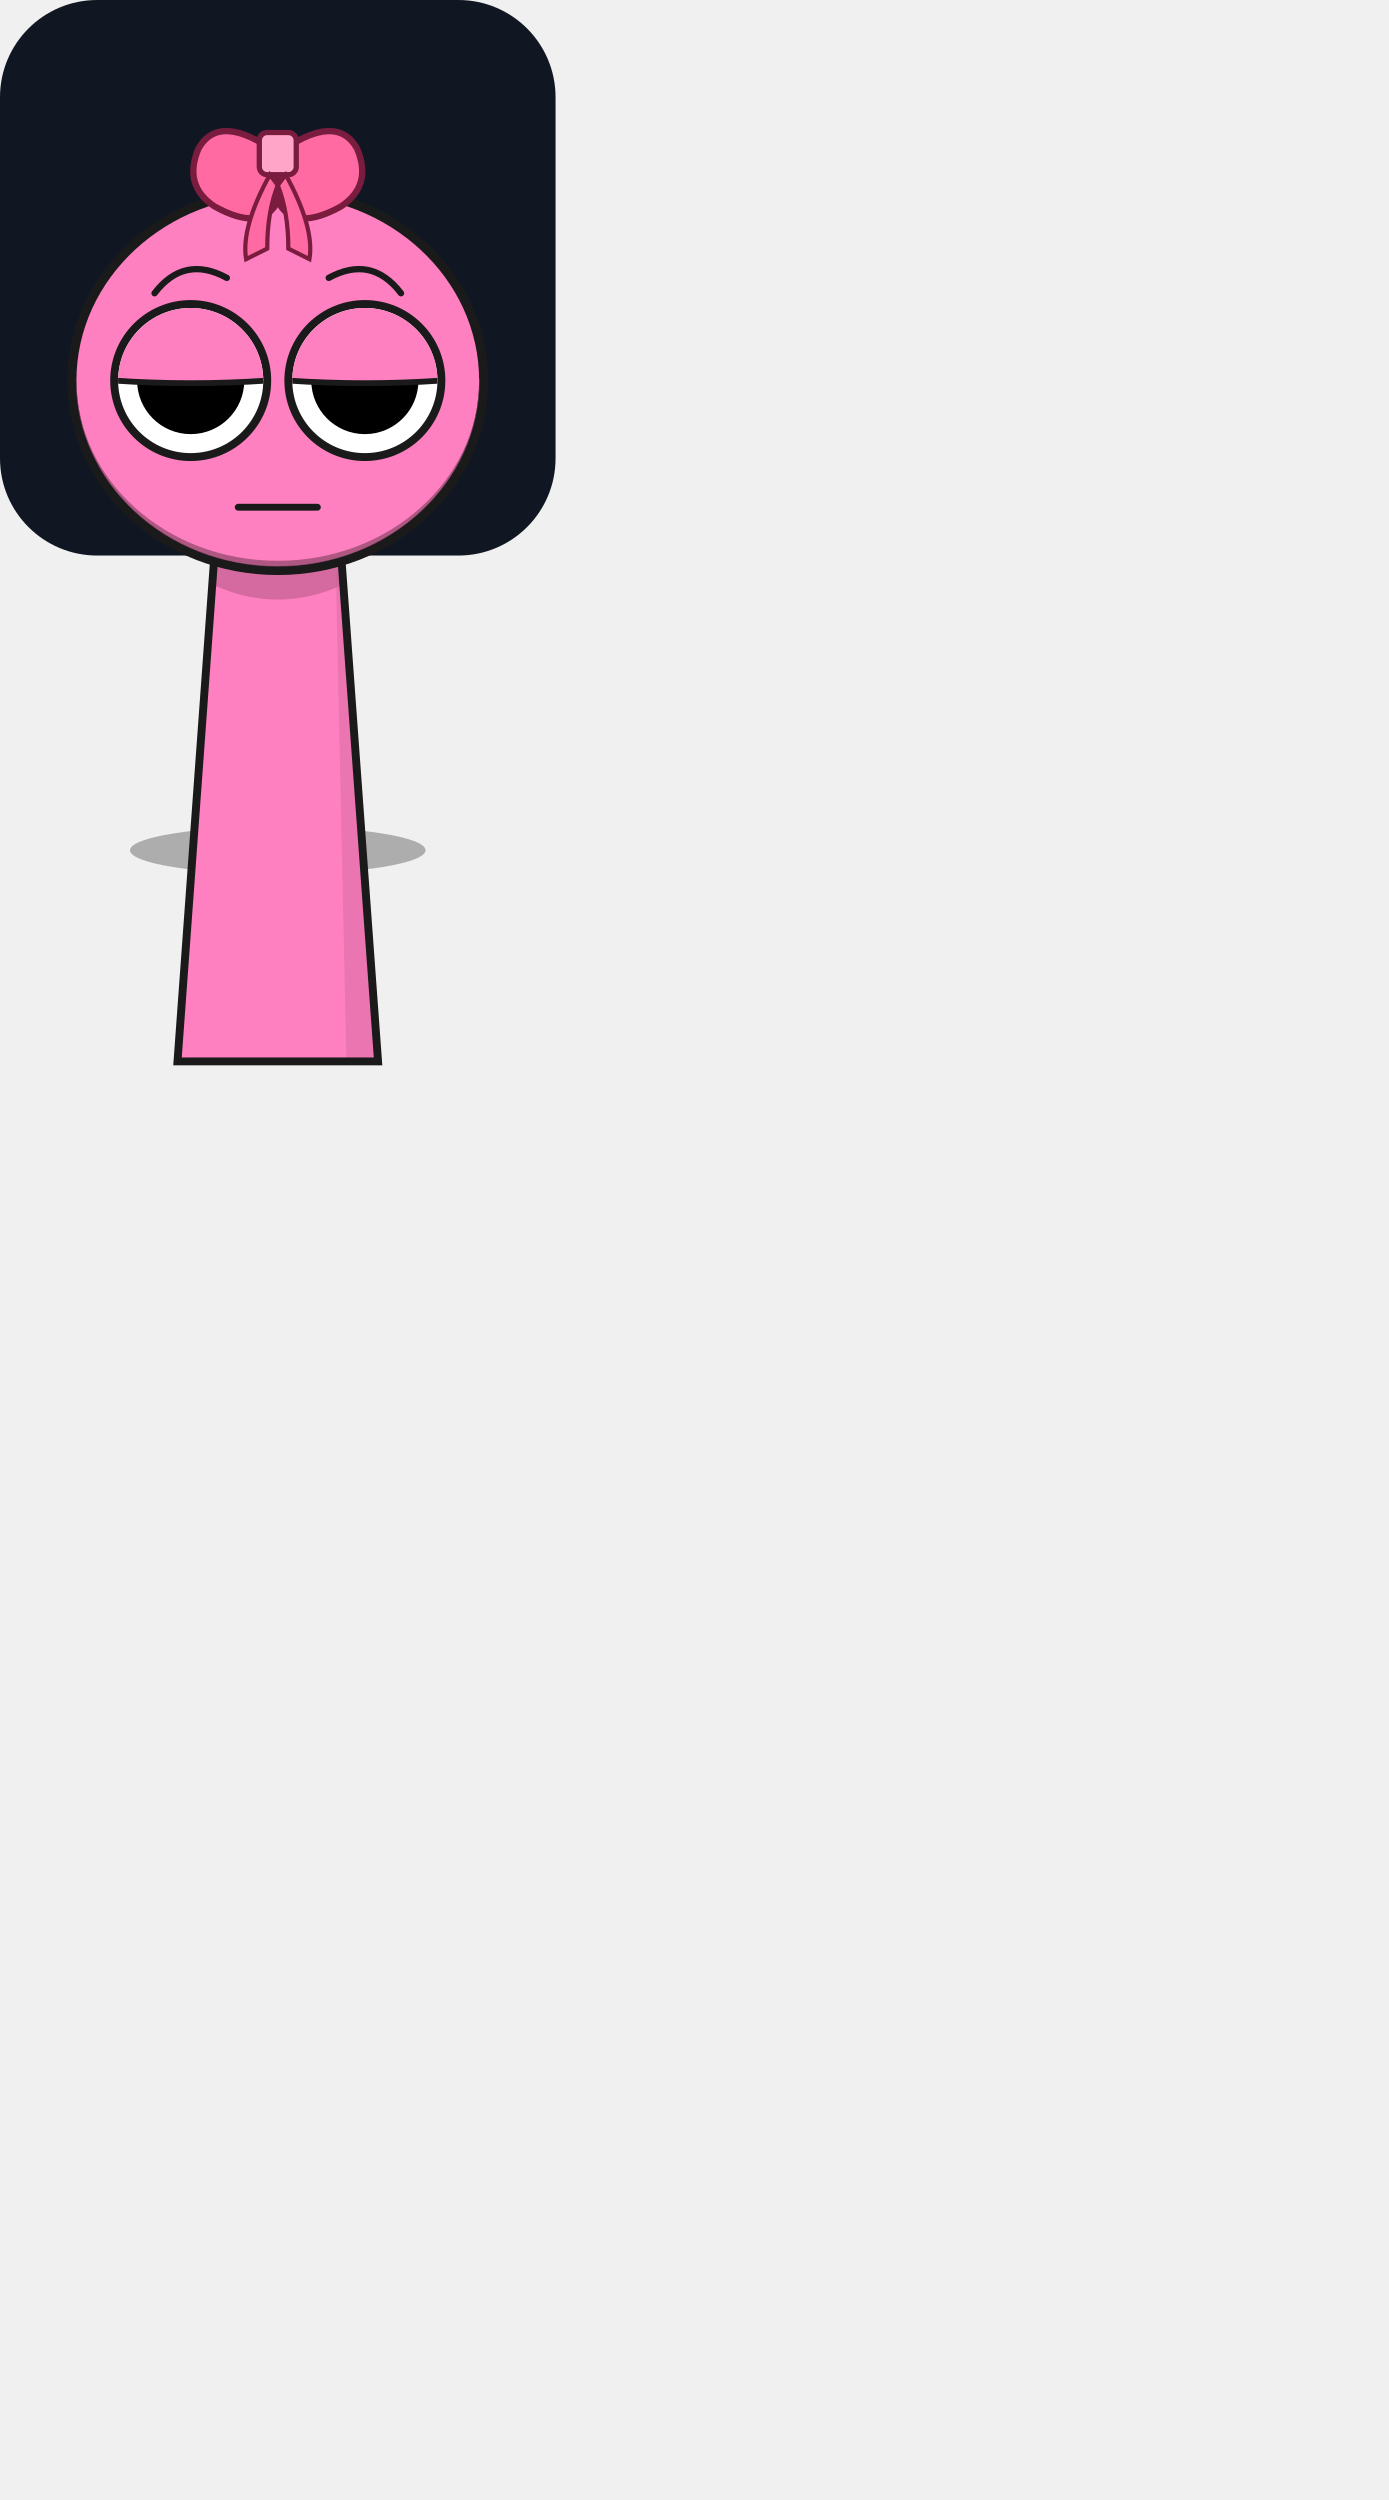
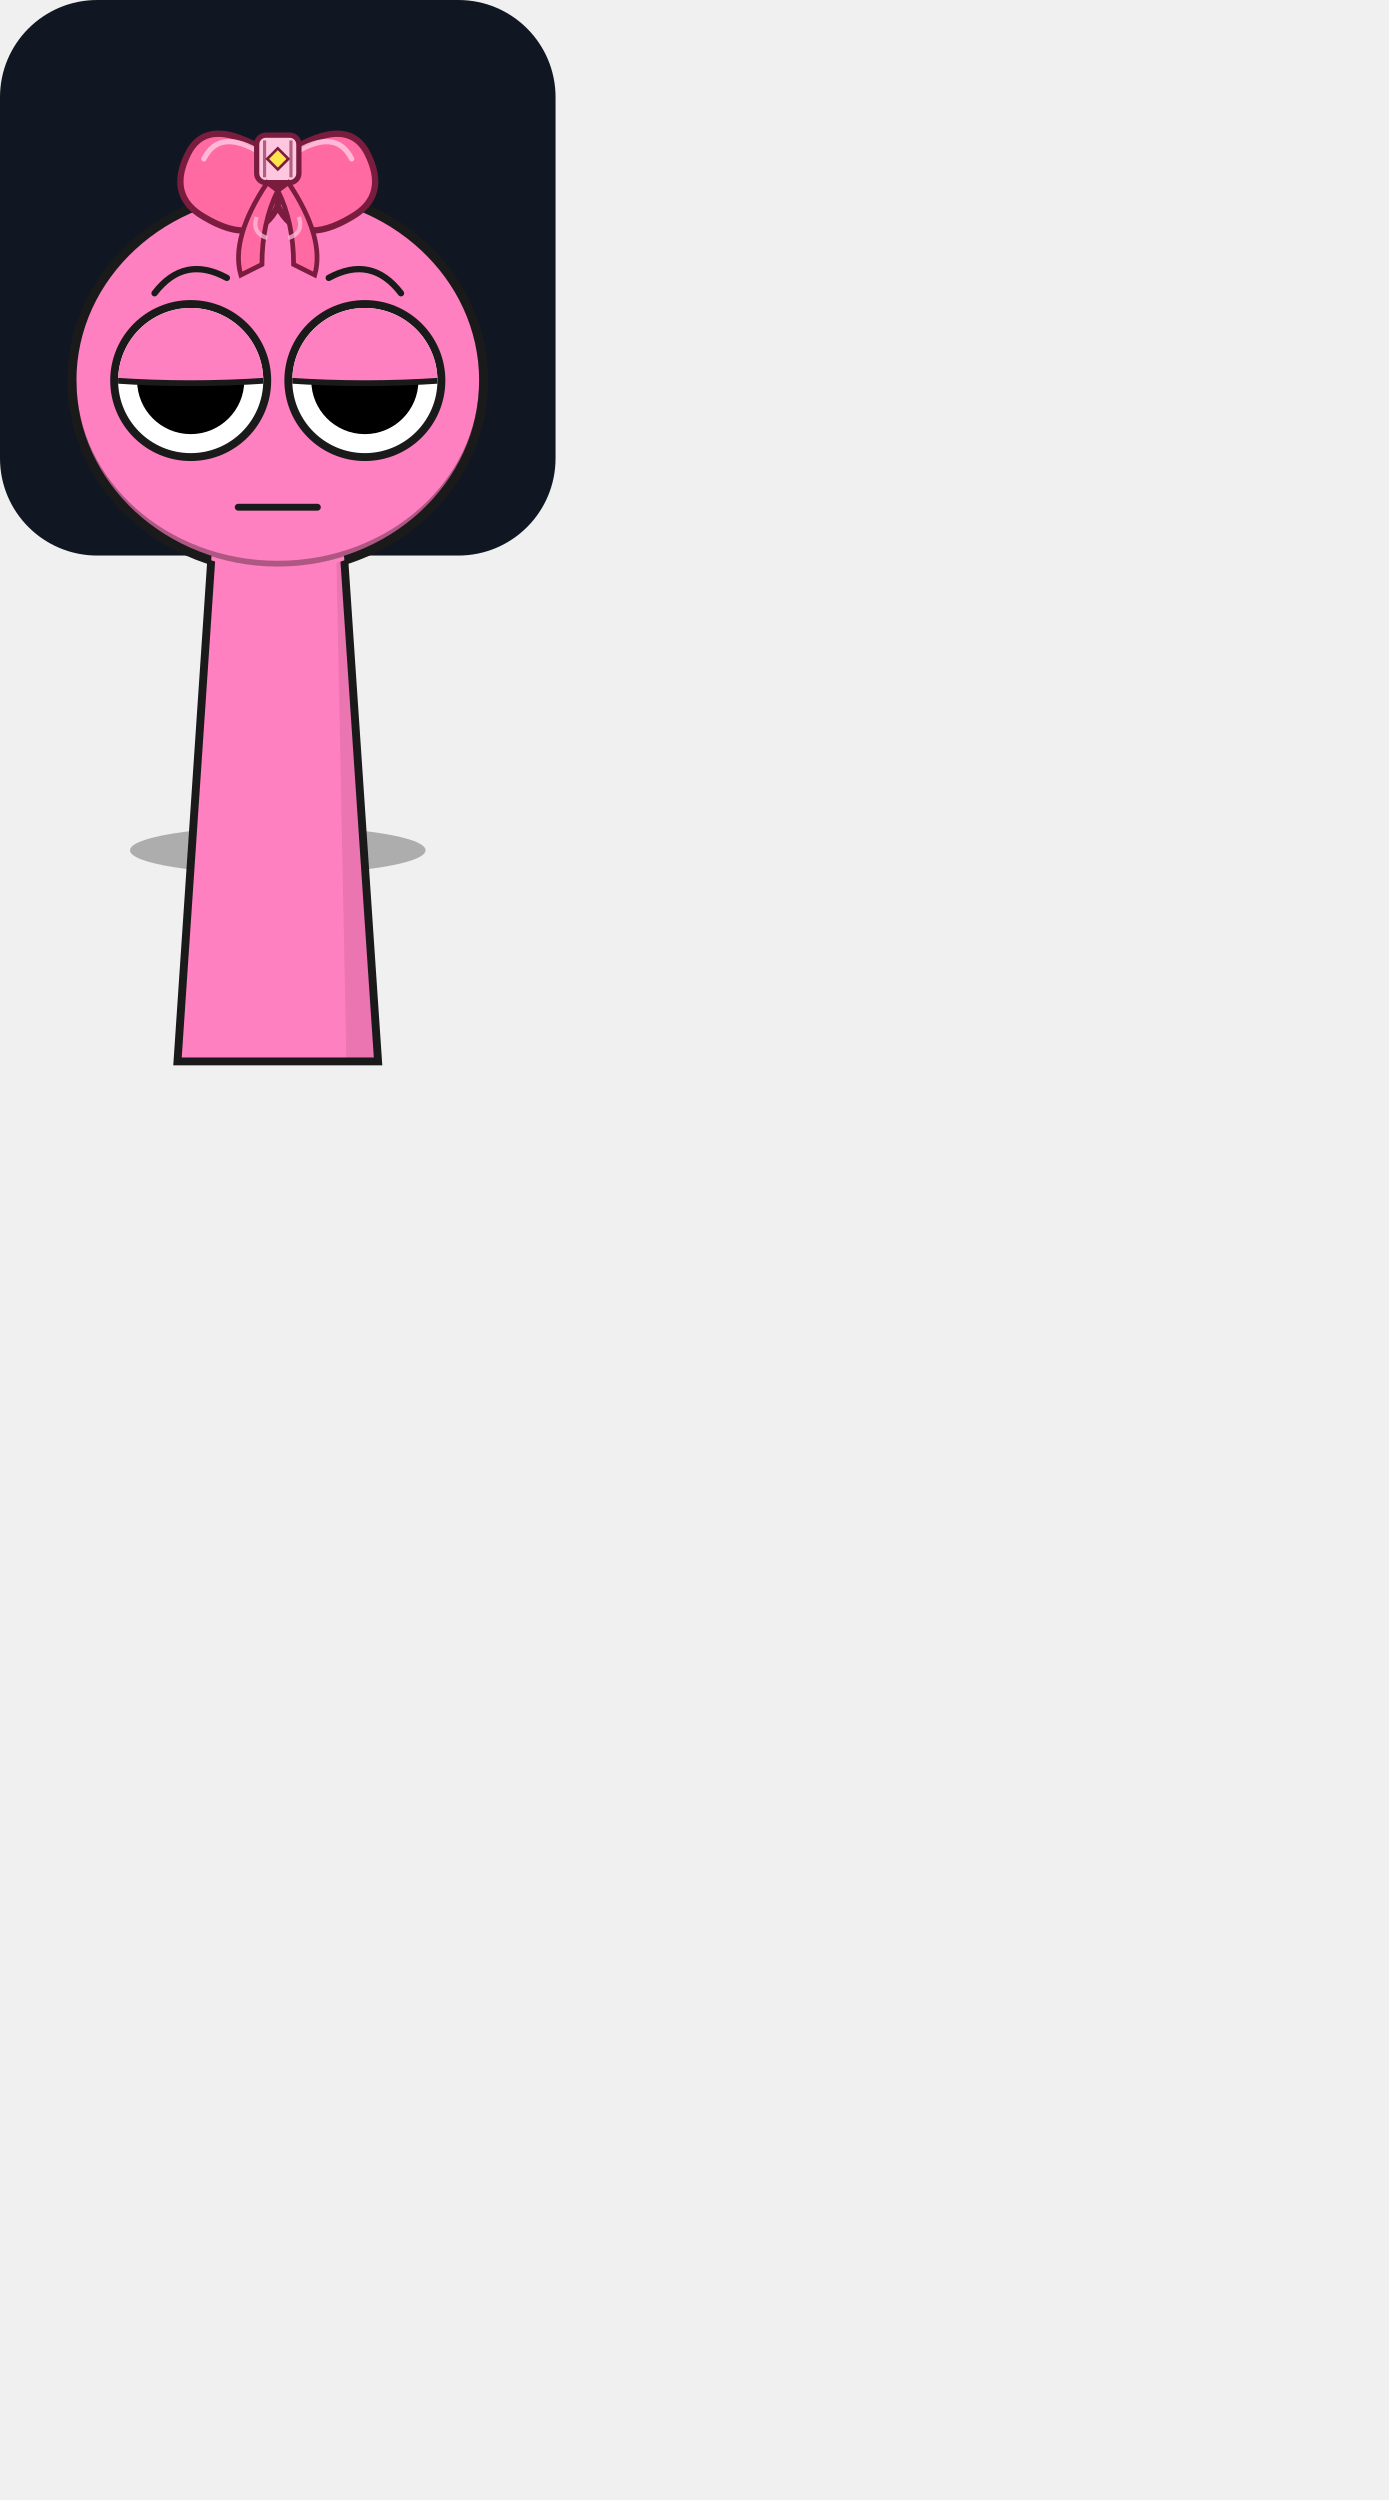
<svg xmlns="http://www.w3.org/2000/svg" viewBox="0 0 200 360" preserveAspectRatio="xMidYMax meet">
  <rect x="0" y="0" width="80" height="80" rx="14" fill="#101723" />
  <g transform="translate(40 70) scale(0.38) translate(-100 -150)">
    <g class="body">
      <ellipse cx="100" cy="288" rx="56" ry="9" fill="#000" opacity="0.28" />
-       <path d="M76 176 L62 368 L138 368 L124 176 Z" fill="#ff80c0" stroke="none" />
-       <path d="M122 182 L126 368 L138 368 L124 182 Z" fill="#b25986" opacity="0.28" />
+       <path d="M76 160 L62 368 L138 368 L124 160 Z" fill="#ff80c0" stroke="none" />
+       <path d="M122 166 L126 368 L138 368 L124 166 Z" fill="#b25986" opacity="0.28" />
      <defs>
        <clipPath id="body-clip">
-           <path d="M76 176 L62 368 L138 368 L124 176 Z" />
+           <path d="M76 160 L62 368 L138 368 L124 160 Z" />
        </clipPath>
      </defs>
      <g clip-path="url(#body-clip)">
-         <path d="M72 180 Q100 196, 128 180" stroke="#c66395" stroke-width="10" fill="none" stroke-linecap="butt" opacity="0.75" />
+         <path d="M72 164 Q100 180, 128 164" stroke="#c66395" stroke-width="10" fill="none" stroke-linecap="butt" opacity="0.75" />
      </g>
-       <path d="M76 176 L62 368 L138 368 L124 176 Z" fill="none" stroke="#1a1a1a" stroke-width="3" />
-       <ellipse cx="100" cy="110" rx="78" ry="72" fill="#ff80c0" stroke="#1a1a1a" stroke-width="3.4" />
+       <path d="M76 160 L62 368 L138 368 L124 160 Z" fill="none" stroke="#1a1a1a" stroke-width="3" />
+       <ellipse cx="100" cy="110" rx="78" ry="72" fill="#ff80c0" stroke="none" />
      <defs>
        <clipPath id="head-clip">
          <ellipse cx="100" cy="110" rx="76.5" ry="70.5" />
        </clipPath>
      </defs>
      <g clip-path="url(#head-clip)">
        <path d="M22 110 A78 70 0 0 0 178 110" stroke="#8c4669" stroke-width="3.4" fill="none" stroke-linecap="round" opacity="0.7" />
      </g>
+       <defs>
+         <clipPath id="head-stroke-not-body">
+           <path d="M0 0 L200 0 L200 360 L0 360 Z M76 160 L62 368 L138 368 L124 160 Z" clip-rule="evenodd" />
+         </clipPath>
+       </defs>
+       <g clip-path="url(#head-stroke-not-body)">
+         <ellipse cx="100" cy="110" rx="78" ry="72" fill="none" stroke="#1a1a1a" stroke-width="3.4" />
+       </g>
    </g>
-     <g transform="translate(100 24)">
-       <path d="M0 0 q-22 -16 -30 -2 q-6 14 6 22 q18 10 24 -2 Z" fill="#ff6aa3" stroke="#7a1c3e" stroke-width="2.4" />
-       <path d="M0 0 q22 -16 30 -2 q6 14 -6 22 q-18 10 -24 -2 Z" fill="#ff6aa3" stroke="#7a1c3e" stroke-width="2.4" />
-       <rect x="-7" y="-8" width="14" height="16" rx="3" fill="#ffa6c8" stroke="#7a1c3e" stroke-width="2" />
-       <path d="M-3 8 Q-14 28 -12 40 L-4 36 Q-4 22 0 12 Z" fill="#ff6aa3" stroke="#7a1c3e" stroke-width="1.6" />
-       <path d="M3 8 Q14 28 12 40 L4 36 Q4 22 0 12 Z" fill="#ff6aa3" stroke="#7a1c3e" stroke-width="1.6" />
+     <g transform="translate(100 26)">
+       <path d="M0 0 q-26 -18 -34 -2 q-8 16 6 24 q20 12 28 -4 Z" fill="#ff6aa3" stroke="#7a1c3e" stroke-width="2.4" />
+       <path d="M-6 -2 q-16 -10 -22 2" stroke="#ffc6e0" stroke-width="2" fill="none" stroke-linecap="round" opacity="0.85" />
+       <path d="M0 0 q26 -18 34 -2 q8 16 -6 24 q-20 12 -28 -4 Z" fill="#ff6aa3" stroke="#7a1c3e" stroke-width="2.4" />
+       <path d="M6 -2 q16 -10 22 2" stroke="#ffc6e0" stroke-width="2" fill="none" stroke-linecap="round" opacity="0.85" />
+       <rect x="-8" y="-9" width="16" height="18" rx="3.5" fill="#ffc6e0" stroke="#7a1c3e" stroke-width="2" />
+       <line x1="-5" y1="-7" x2="-5" y2="7" stroke="#7a1c3e" stroke-width="1.2" opacity="0.6" />
+       <line x1="5" y1="-7" x2="5" y2="7" stroke="#7a1c3e" stroke-width="1.2" opacity="0.6" />
+       <path d="M0 -4 l4 4 l-4 4 l-4 -4 z" fill="#ffe34a" stroke="#7a1c3e" stroke-width="1" />
+       <path d="M-4 9 Q-18 30 -14 44 L-6 40 Q-6 24 0 12 Z" fill="#ff6aa3" stroke="#7a1c3e" stroke-width="1.8" />
+       <path d="M-8 22 q-2 6 4 8" stroke="#ffc6e0" stroke-width="1.6" fill="none" opacity="0.7" />
+       <path d="M4 9 Q18 30 14 44 L6 40 Q6 24 0 12 Z" fill="#ff6aa3" stroke="#7a1c3e" stroke-width="1.8" />
+       <path d="M8 22 q2 6 -4 8" stroke="#ffc6e0" stroke-width="1.6" fill="none" opacity="0.7" />
    </g>
    <g transform="rotate(-12 67 74)">
      <path d="M53 74 Q67 62, 81 74" stroke="#1a1a1a" stroke-width="2.4" fill="none" stroke-linecap="round" />
    </g>
    <g transform="rotate(12 133 74)">
      <path d="M119 74 Q133 62, 147 74" stroke="#1a1a1a" stroke-width="2.4" fill="none" stroke-linecap="round" />
    </g>
    <ellipse cx="67" cy="110" rx="29" ry="29" fill="#fff" stroke="#1a1a1a" stroke-width="3" />
    <defs>
      <clipPath id="eye-0">
        <ellipse cx="67" cy="110" rx="27.5" ry="27.5" />
      </clipPath>
    </defs>
    <g clip-path="url(#eye-0)">
      <circle cx="67" cy="110" r="20.3" fill="#000" />
      <path d="M36 110.0 Q67 112.0, 98 110.0 L98 75 L36 75 Z" fill="#ff80c0" />
      <path d="M38 110.0 Q67 112.0, 96 110.0" stroke="#1a1a1a" stroke-width="2.2" fill="none" />
    </g>
    <ellipse cx="133" cy="110" rx="29" ry="29" fill="#fff" stroke="#1a1a1a" stroke-width="3" />
    <defs>
      <clipPath id="eye-1">
        <ellipse cx="133" cy="110" rx="27.5" ry="27.5" />
      </clipPath>
    </defs>
    <g clip-path="url(#eye-1)">
      <circle cx="133" cy="110" r="20.3" fill="#000" />
      <path d="M102 110.0 Q133 112.0, 164 110.0 L164 75 L102 75 Z" fill="#ff80c0" />
      <path d="M104 110.0 Q133 112.0, 162 110.0" stroke="#1a1a1a" stroke-width="2.2" fill="none" />
    </g>
    <line x1="85" y1="158" x2="115" y2="158" stroke="#1a1a1a" stroke-width="2.6" stroke-linecap="round" />
  </g>
</svg>
